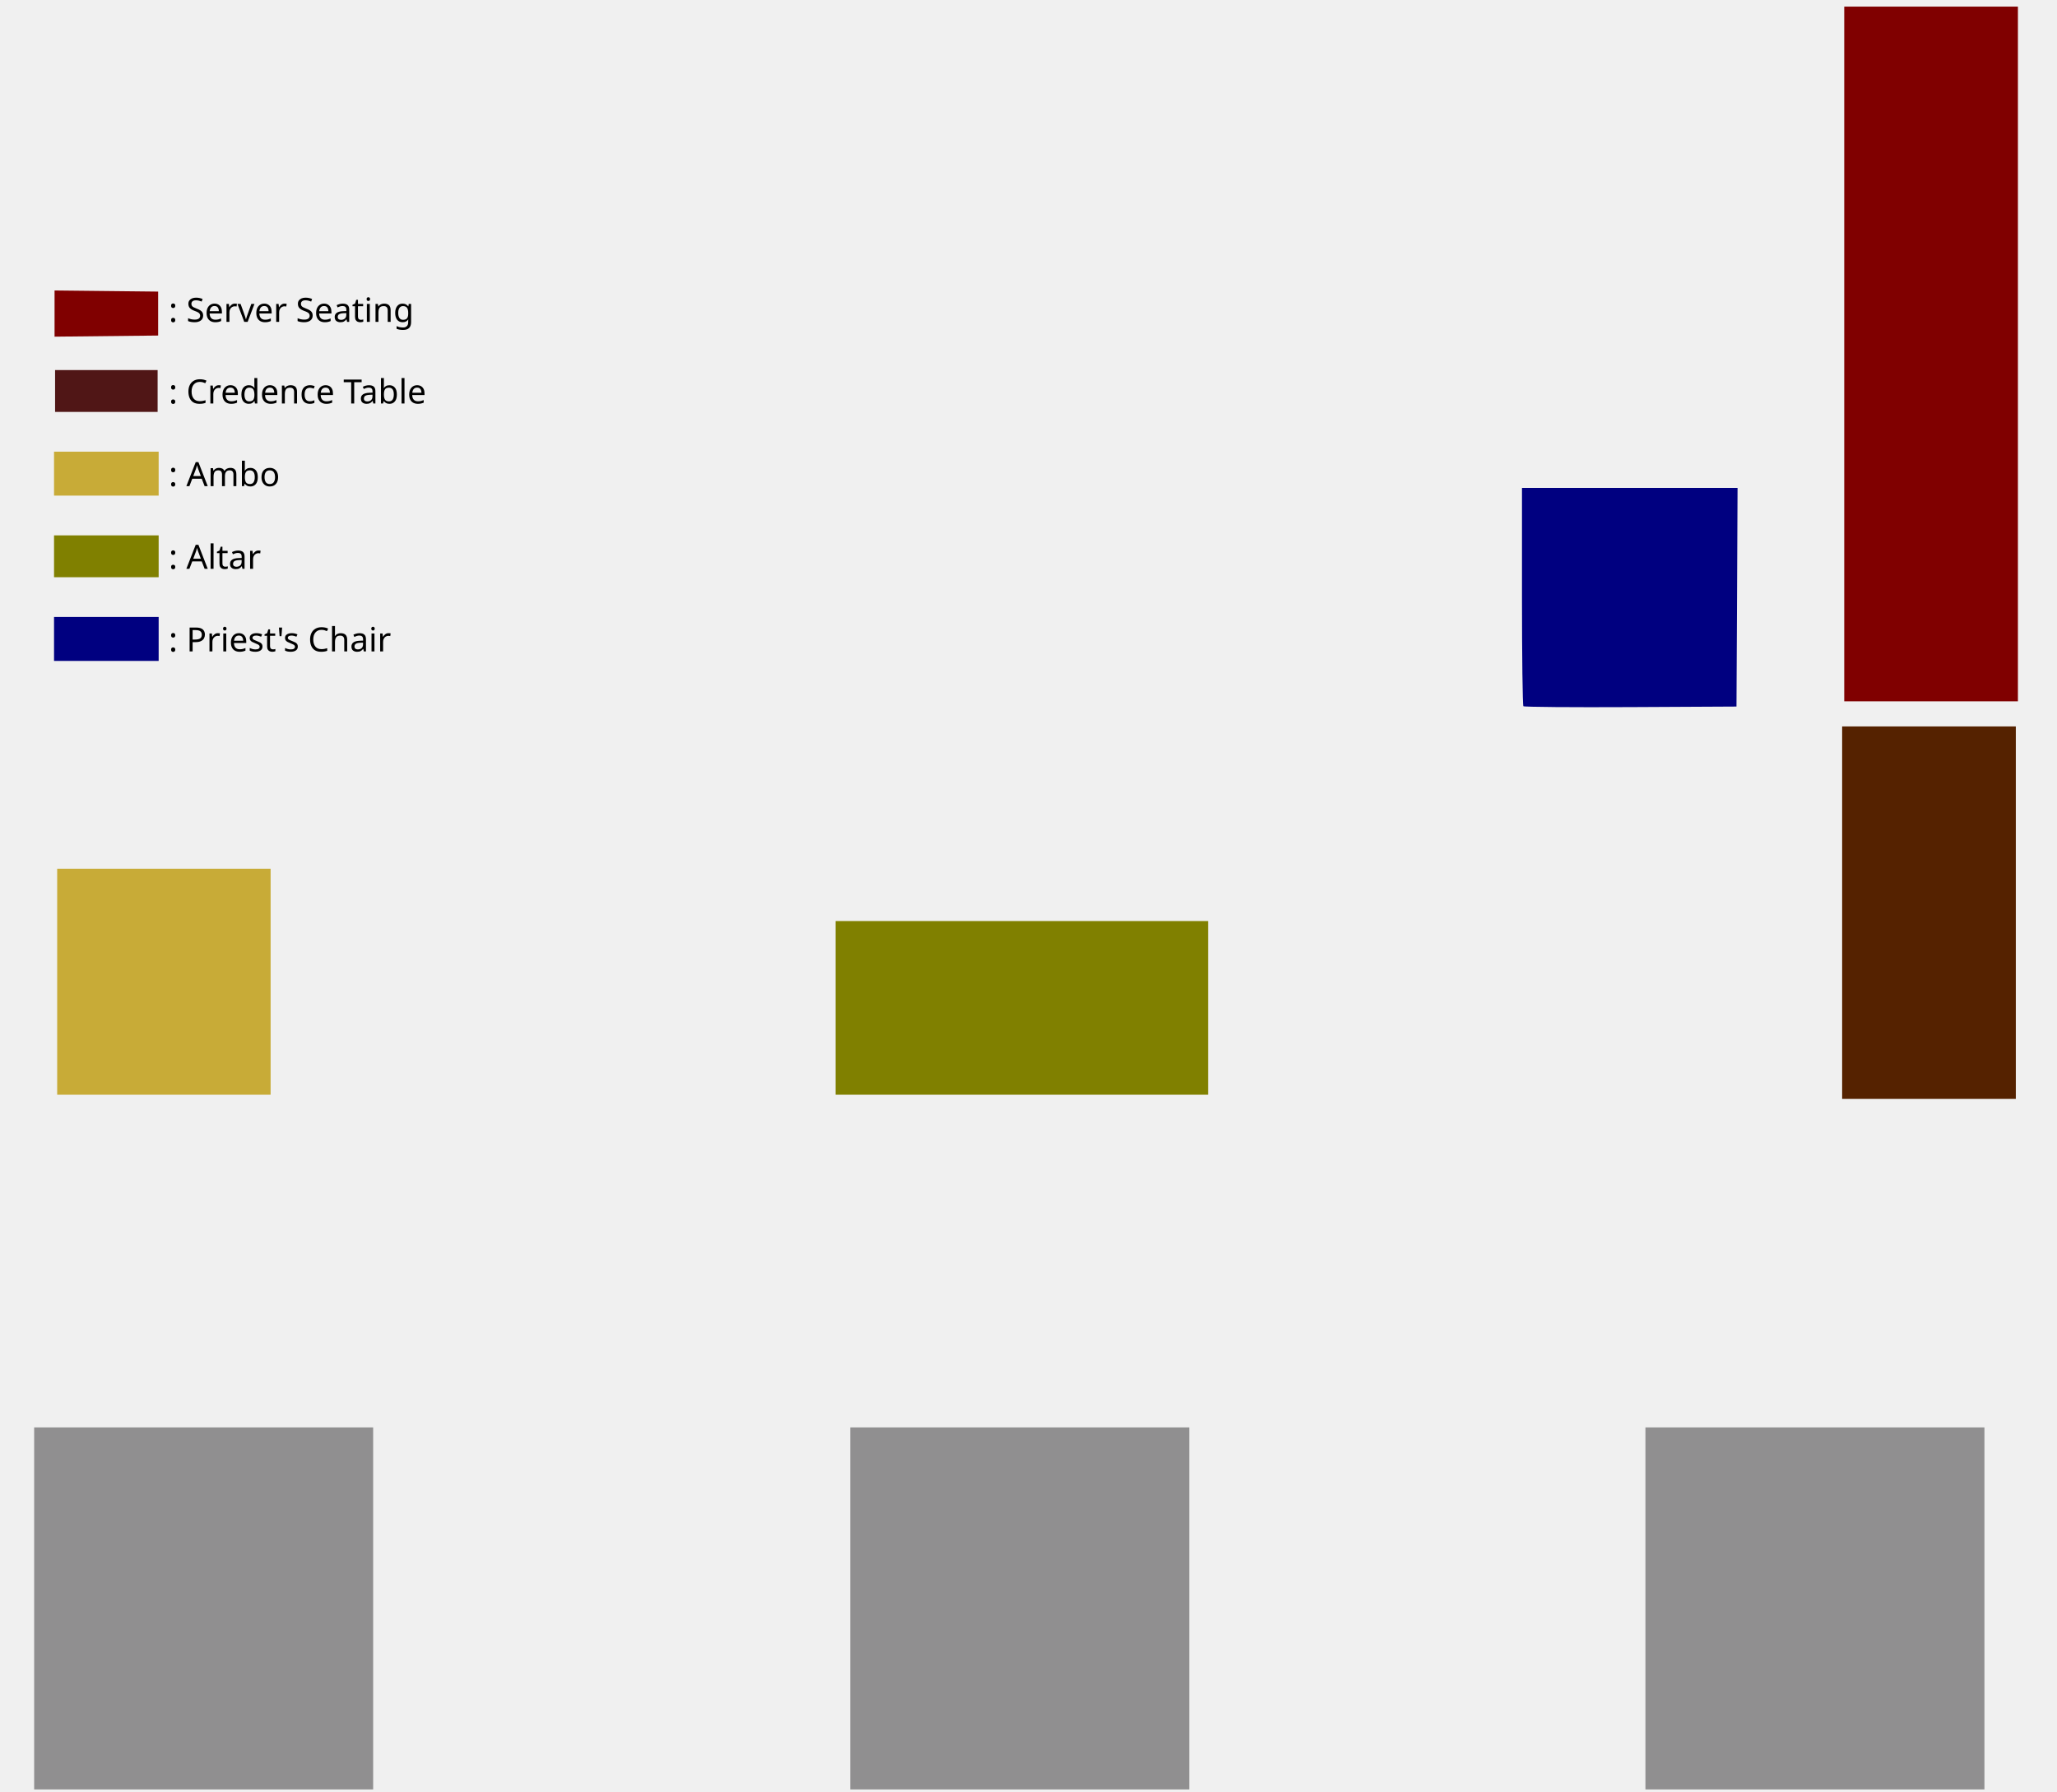
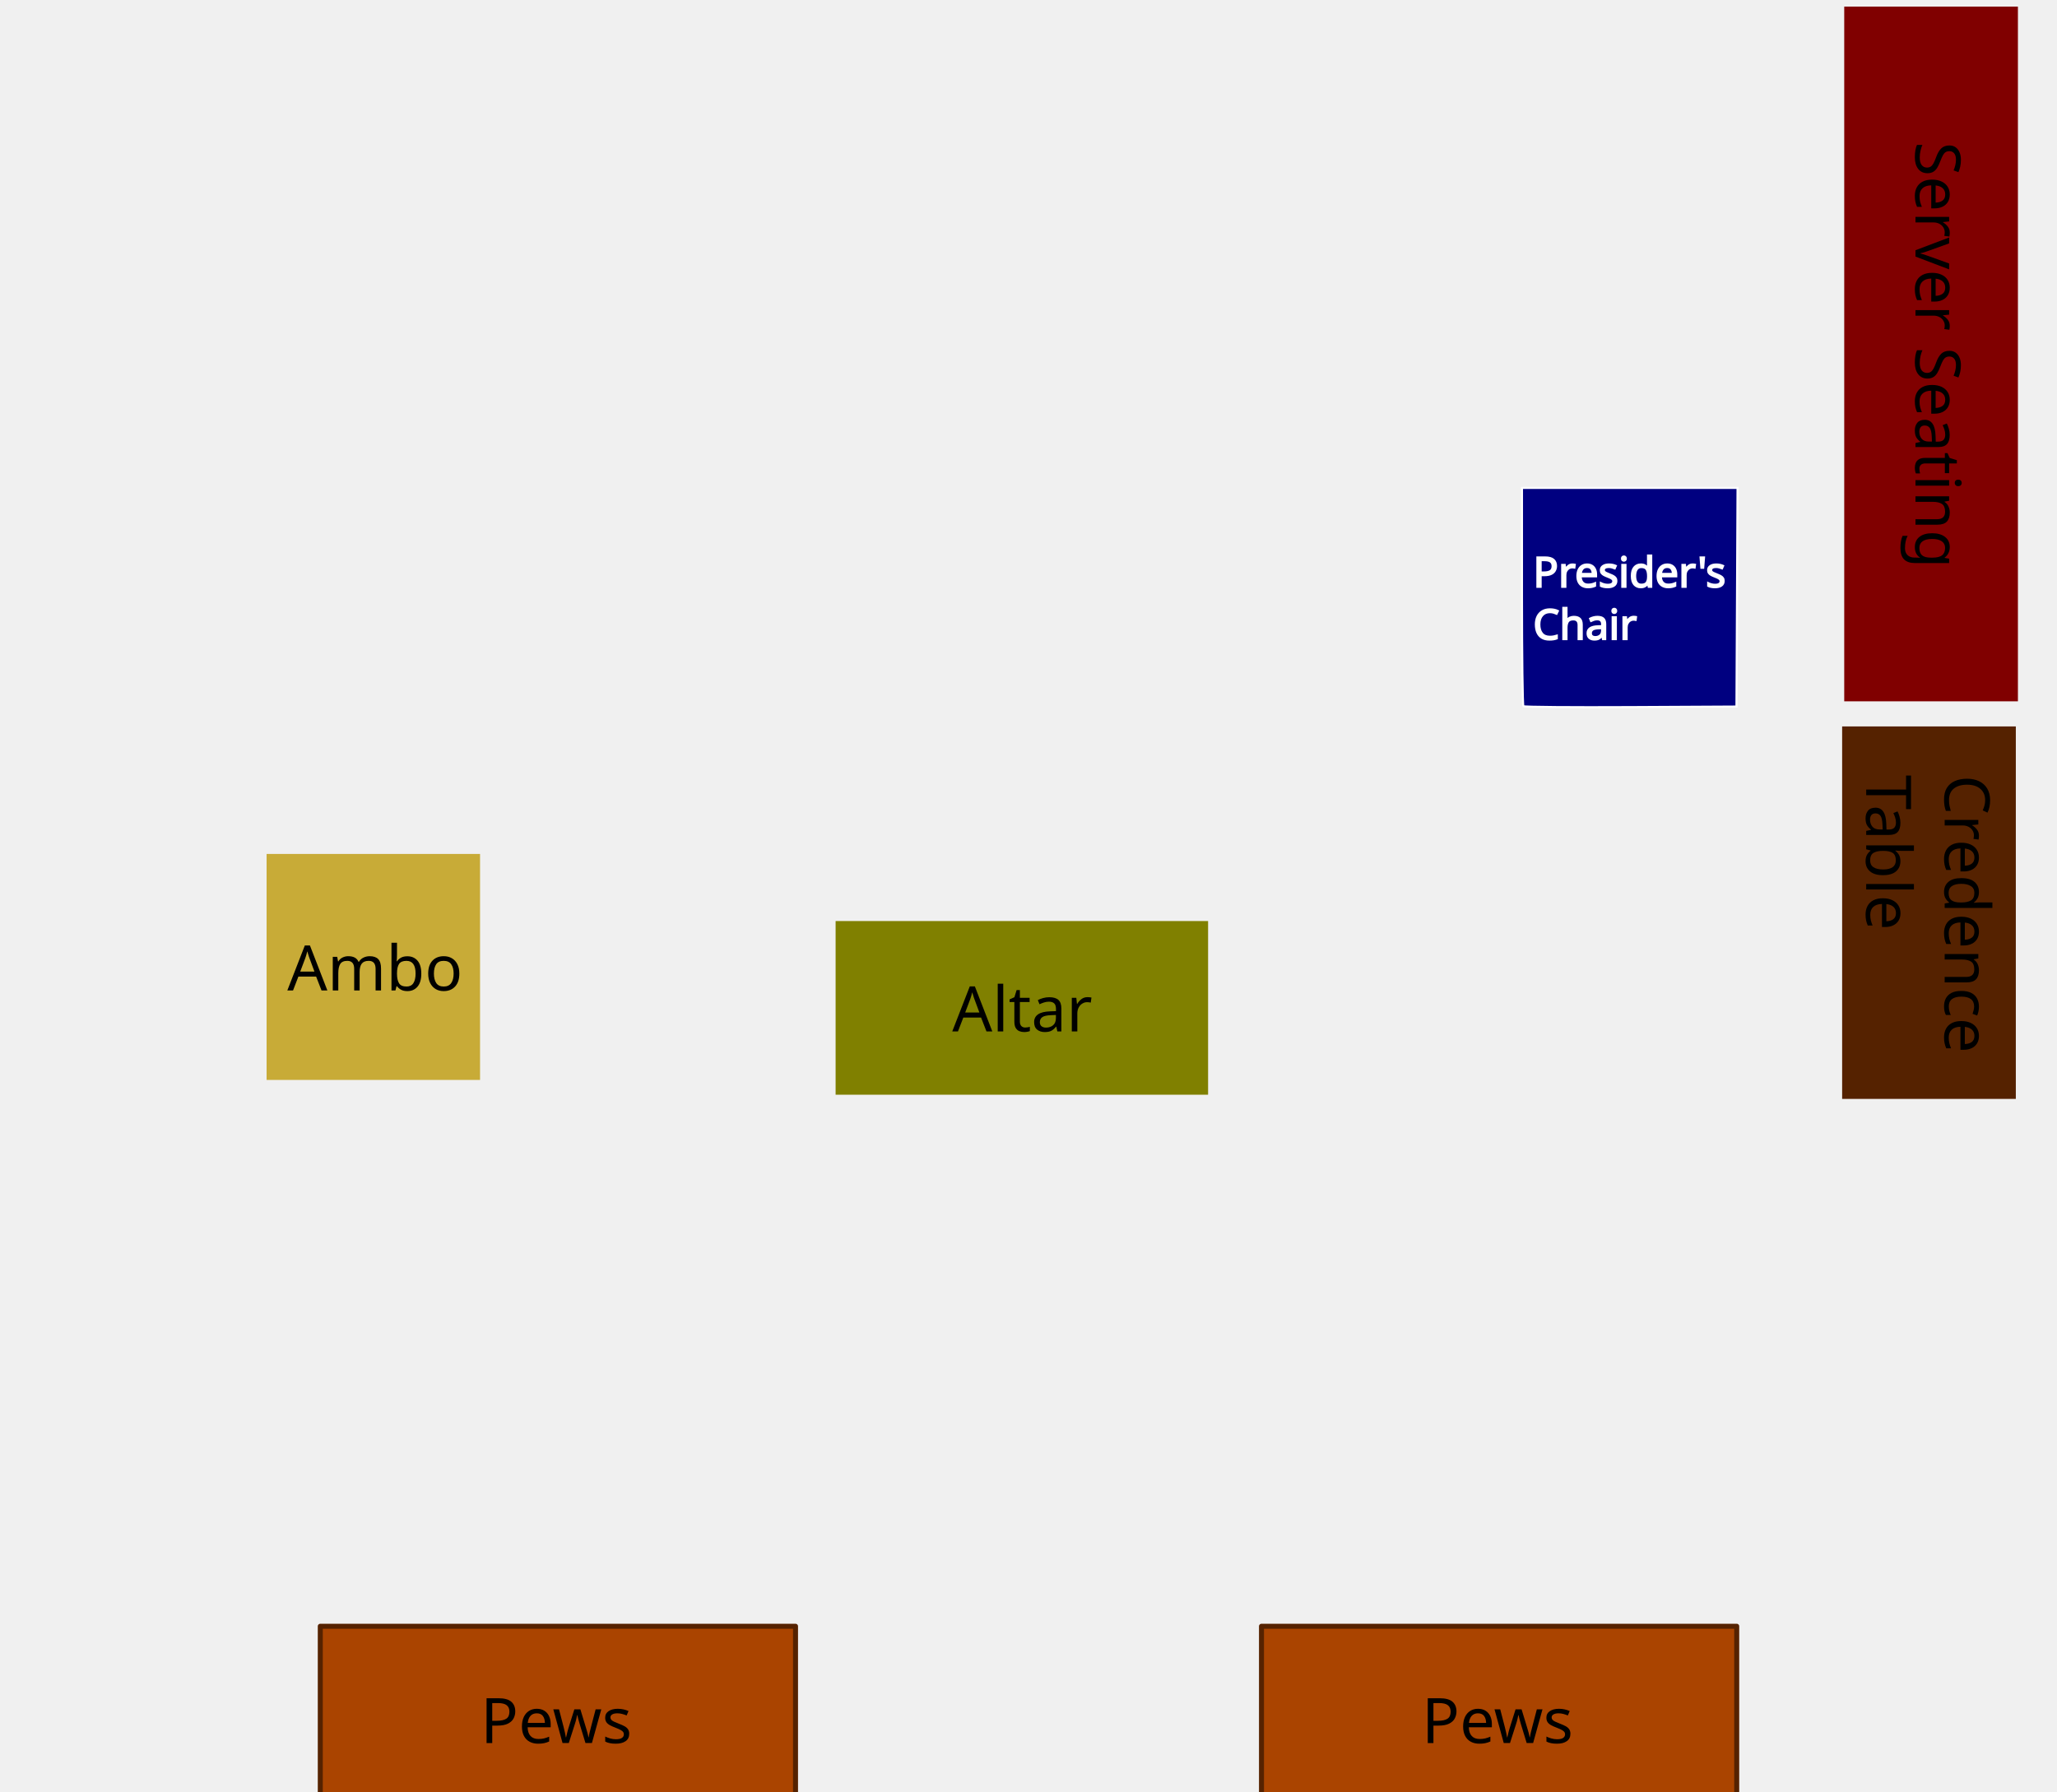
<svg xmlns="http://www.w3.org/2000/svg" xmlns:xlink="http://www.w3.org/1999/xlink" version="1.1" id="svg48" width="1310.667" height="1141.333" viewBox="0 0 1310.667 1141.333">
  <defs id="defs52">
    <linearGradient id="linearGradient2110">
      <stop style="stop-color:#edff00;stop-opacity:1;" offset="0" id="stop2106" />
      <stop style="stop-color:#ff1700;stop-opacity:1;" offset="1" id="stop2108" />
    </linearGradient>
    <linearGradient id="linearGradient1039">
      <stop style="stop-color:#000000;stop-opacity:1;" offset="0" id="stop1037" />
    </linearGradient>
    <linearGradient xlink:href="#linearGradient2110" id="linearGradient2112" x1="-400.906" y1="784.281" x2="-400.906" y2="773.75" gradientUnits="userSpaceOnUse" gradientTransform="matrix(0.8073257,0,0,0.8073257,-77.17398,150.3789)" />
  </defs>
  <g id="g54">
-     <path style="fill:#800000;stroke-width:1.333" d="m 34.763,199.803 v -14.713 l 33,0.357 33,0.357 v 14 14 l -33,0.357 -33,0.357 z" id="path4187" />
-     <path style="fill:#501616;stroke-width:1.333" d="M 35.097,249.136 V 235.803 h 32.667 32.667 v 13.333 13.333 H 67.763 35.097 Z" id="path4143" />
-     <path style="fill:#c8ab37;stroke-width:1.333" d="m 34.43,301.803 v -14 h 33.333 33.333 v 14 14 H 67.763 34.43 Z" id="path4123" />
-     <path style="fill:#808000;stroke-width:1.333" d="m 34.43,354.47 v -13.333 h 33.333 33.333 v 13.333 13.333 H 67.763 34.43 Z" id="path4103" />
-     <path style="fill:#000080;stroke-width:1.333" d="m 34.43,407.136 v -14 h 33.333 33.333 v 14 14 H 67.763 34.43 Z" id="path4061" />
-     <path style="fill:#800000;stroke-width:1.333" d="M 1175.097,225.548 V 4.215 h 55.333 55.333 V 225.548 446.881 h -55.333 -55.333 z" id="path4037" />
-     <path style="fill:#000080;stroke-width:1.333" d="m 970.664,450.004 c -0.496,-0.496 -0.901,-32.001 -0.901,-70.012 v -69.111 h 68.679 68.679 l -0.345,69.667 -0.345,69.667 -67.432,0.345 c -37.088,0.19 -67.838,-0.06 -68.333,-0.556 z" id="path4035" />
-     <path style="fill:#808000;stroke-width:1.333" d="m 532.43,642.215 v -55.333 h 118.667 118.667 v 55.333 55.333 H 651.097 532.43 Z" id="path4033" />
-     <path style="fill:#c8ab37;stroke-width:1.333" d="m 36.43,625.548 v -72 h 68 68 v 72 72 h -68 -68 z" id="path4031" />
-     <path style="fill:#552200;stroke-width:1.333" d="M 1173.763,581.548 V 462.881 h 55.333 55.333 V 581.548 700.215 h -55.333 -55.333 z" id="path4029" />
-     <path style="fill:#908f90;stroke-width:1.333" d="M 1048.43,1024.881 V 909.548 h 108 108 v 115.333 115.333 h -108 -108 z" id="path4027" />
-     <path style="fill:#908f90;stroke-width:1.333" d="M 541.763,1024.881 V 909.548 h 108 108 v 115.333 115.333 h -108 -108 z" id="path4025" />
-     <path style="fill:#908f90;stroke-width:1.333" d="M 21.763,1024.881 V 909.548 H 129.763 237.763 v 115.333 115.333 H 129.763 21.763 Z" id="path4021" />
    <g id="g1775" transform="translate(149.1426,-91.05547)">
      <path style="fill:#ffca00;fill-opacity:1;stroke:#000000;stroke-width:4.58;stroke-dasharray:none;stroke-dashoffset:0;stroke-opacity:1" id="path1746" d="m -399.077,179.704 c -107.423,-11.161 -30.597,127.778 -98.665,43.926 -68.068,-83.851 52.11,19.896 63.271,-87.527 11.161,-107.423 -127.778,-30.597 -43.926,-98.665 83.851,-68.068 -19.896,52.11 87.527,63.271 107.423,11.161 30.597,-127.778 98.665,-43.926 68.068,83.851 -52.11,-19.896 -63.271,87.527 -11.161,107.423 127.778,30.597 43.926,98.665 -83.851,68.068 19.896,-52.11 -87.527,-63.271 z" transform="matrix(0.1372033,-0.1698323,0.1698323,0.1372033,-312.0219,641.285)" />
      <path style="fill:none;stroke:#000000;stroke-width:2;stroke-linecap:round;stroke-linejoin:round;stroke-dasharray:none;stroke-opacity:1" d="m -366.202,701.22 23.803,-18.438 23.803,18.438" id="path1769" />
    </g>
    <path style="fill:none;stroke:#000000;stroke-width:2;stroke-linecap:round;stroke-linejoin:round;stroke-dasharray:none;stroke-opacity:1" d="m -464.738,702.127 23.803,-18.438 23.803,18.438" id="path1771" />
    <g id="g3921">
      <g id="g3901" transform="matrix(1.291578,0,0,1.291578,121.3577,-225.832)" style="stroke-width:0.774;stroke-dasharray:none">
        <g id="g1976" style="stroke-width:0.774;stroke-dasharray:none">
          <path id="ellipse1964" style="fill:#fffddc;stroke:#000000;stroke-linecap:round;stroke-linejoin:round;stroke-width:0.774;stroke-dasharray:none" d="m -411.295,784.34 c 0.13,4.625 -0.247,9.546 0,14.033 2.765,8.793 20.068,6.628 20.254,-0.535 0.212,-4.273 0,-9.041 0,-13.498 z" />
          <ellipse style="fill:#fffddc;fill-opacity:1;stroke:#000000;stroke-width:0.774;stroke-linecap:round;stroke-linejoin:round;stroke-dasharray:none;stroke-dashoffset:0;stroke-opacity:1" id="path1835" ry="5.994" rx="10.127" cy="784.857" cx="-401.164" />
        </g>
        <path id="path2030" style="fill:url(#linearGradient2112);stroke:#000000;stroke-width:0.774;stroke-linecap:round;stroke-linejoin:round;stroke-dasharray:none" d="m -397.733,779.412 c -0.034,2.299 -1.445,4.011 -3.103,4.011 -1.658,0 -3.789,-2.002 -3.002,-4.163 0.833,-2.286 2.356,-5.69 3.002,-4.163 0.4,0.946 1.579,2.331 2.224,1.371 0.606,-0.902 0.905,1.239 0.879,2.944 z" />
      </g>
      <path style="fill:none;stroke:#000000;stroke-width:2;stroke-linecap:round;stroke-linejoin:round;stroke-dasharray:none;stroke-opacity:1" d="m -420.58,783.176 23.803,-18.438 23.803,18.438" id="path3895" />
    </g>
-     <g id="g4879">
-       <g aria-label="P" id="text4835" style="font-size:40px;line-height:1.25;fill:#000000;fill-opacity:1;stroke:#000000;stroke-opacity:1;stroke-linecap:butt;stroke-linejoin:round" transform="translate(-480.3961,91.84043)">
-         <path id="path4841" style="fill:#90ec2f;fill-opacity:1;stroke:#000000;stroke-opacity:1;stroke-linecap:butt;stroke-linejoin:round" d="M 409.068 397.72 L 409.068 423.693 L 393.738 413.927 L 393.738 418.581 L 408.927 427.988 L 393.738 437.249 L 393.738 442.247 L 409.068 432.492 L 409.068 446.884 L 412.668 446.884 L 412.668 430.978 L 428.722 441.413 L 428.722 436.759 L 415.004 428.136 L 428.722 419.562 L 428.722 414.662 L 412.668 425.081 L 412.668 415.16 L 415.947 415.16 C 418.8 415.16 421.053 414.734 422.707 413.88 C 424.387 413.027 425.574 411.92 426.267 410.56 C 426.987 409.173 427.347 407.692 427.347 406.119 C 427.347 403.452 426.493 401.386 424.787 399.919 C 423.08 398.453 420.36 397.72 416.627 397.72 L 409.068 397.72 z M 412.668 400.8 L 416.308 400.8 C 418.842 400.8 420.693 401.253 421.867 402.16 C 423.04 403.066 423.627 404.439 423.627 406.279 C 423.627 408.385 422.96 409.879 421.627 410.759 C 420.293 411.639 418.267 412.079 415.546 412.079 L 412.668 412.079 L 412.668 400.8 z " />
+     <g id="g4879" transform="translate(1.569922)">
+       <g aria-label="P" id="text4835" style="font-size:40px;line-height:1.25;fill:#000000;fill-opacity:1;stroke:#000000;stroke-linecap:butt;stroke-linejoin:round;stroke-opacity:1" transform="translate(-480.3961,91.84043)">
+         <path id="path4841" style="fill:#90ec2f;fill-opacity:1;stroke:#000000;stroke-linecap:butt;stroke-linejoin:round;stroke-opacity:1" d="m 409.068,397.72 v 25.973 l -15.33,-9.766 v 4.654 l 15.189,9.406 -15.189,9.262 v 4.998 l 15.33,-9.756 v 14.393 h 3.6 v -15.906 l 16.055,10.436 v -4.654 l -13.719,-8.623 13.719,-8.574 v -4.9 l -16.055,10.42 v -9.922 h 3.279 c 2.853,0 5.106,-0.426 6.76,-1.279 1.68,-0.853 2.867,-1.96 3.561,-3.32 0.72,-1.387 1.08,-2.868 1.08,-4.441 0,-2.667 -0.854,-4.733 -2.561,-6.199 -1.707,-1.467 -4.427,-2.199 -8.16,-2.199 z m 3.6,3.08 h 3.641 c 2.533,0 4.385,0.453 5.559,1.359 1.173,0.907 1.76,2.279 1.76,4.119 0,2.107 -0.667,3.6 -2,4.48 -1.333,0.88 -3.36,1.32 -6.08,1.32 h -2.879 z" />
      </g>
      <g aria-label="X" transform="rotate(90)" id="text4839" style="font-size:48.997px;line-height:1.25;stroke:#000000;stroke-width:1.225;stroke-linejoin:round" />
    </g>
-     <text xml:space="preserve" style="font-style:normal;font-variant:normal;font-weight:normal;font-stretch:normal;font-size:21.333px;line-height:1.25;font-family:sans-serif;-inkscape-font-specification:'sans-serif, Normal';font-variant-ligatures:normal;font-variant-caps:normal;font-variant-numeric:normal;font-variant-east-asian:normal;fill:#000000;fill-opacity:1;stroke:none" x="107.487" y="205.104" id="text5283">
-       <tspan id="tspan5281" x="107.487" y="205.104">: Server Seating</tspan>
-     </text>
-     <text xml:space="preserve" style="font-style:normal;font-variant:normal;font-weight:normal;font-stretch:normal;font-size:21.333px;line-height:1.25;font-family:sans-serif;-inkscape-font-specification:'sans-serif, Normal';font-variant-ligatures:normal;font-variant-caps:normal;font-variant-numeric:normal;font-variant-east-asian:normal;fill:#000000;fill-opacity:1;stroke:none" x="107.487" y="257.094" id="text5287">
-       <tspan id="tspan5285" x="107.487" y="257.094">: Credence Table</tspan>
-     </text>
-     <text xml:space="preserve" style="font-style:normal;font-variant:normal;font-weight:normal;font-stretch:normal;font-size:21.333px;line-height:1.25;font-family:sans-serif;-inkscape-font-specification:'sans-serif, Normal';font-variant-ligatures:normal;font-variant-caps:normal;font-variant-numeric:normal;font-variant-east-asian:normal;fill:#000000;fill-opacity:1;stroke:none" x="107.487" y="309.76" id="text5291">
-       <tspan id="tspan5289" x="107.487" y="309.76">: Ambo</tspan>
-     </text>
-     <text xml:space="preserve" style="font-style:normal;font-variant:normal;font-weight:normal;font-stretch:normal;font-size:21.333px;line-height:1.25;font-family:sans-serif;-inkscape-font-specification:'sans-serif, Normal';font-variant-ligatures:normal;font-variant-caps:normal;font-variant-numeric:normal;font-variant-east-asian:normal;fill:#000000;fill-opacity:1;stroke:none" x="107.487" y="362.427" id="text5295">
-       <tspan id="tspan5293" x="107.487" y="362.427">: Altar</tspan>
-     </text>
-     <text xml:space="preserve" style="font-style:normal;font-variant:normal;font-weight:normal;font-stretch:normal;font-size:21.333px;line-height:1.25;font-family:sans-serif;-inkscape-font-specification:'sans-serif, Normal';font-variant-ligatures:normal;font-variant-caps:normal;font-variant-numeric:normal;font-variant-east-asian:normal;fill:#000000;fill-opacity:1;stroke:none" x="107.487" y="415.094" id="text5299">
-       <tspan id="tspan5297" x="107.487" y="415.094">: Priest's Chair</tspan>
-     </text>
    <text xml:space="preserve" style="font-style:normal;font-weight:normal;font-size:40px;line-height:1.25;font-family:sans-serif;fill:#000000;fill-opacity:1;stroke:none" x="314.159" y="373.549" id="text5303">
      <tspan id="tspan5301" x="314.159" y="373.549" />
    </text>
+     <g id="g13307">
+       <path style="fill:#808000;stroke-width:1.333" d="m 532.43,642.215 v -55.333 h 118.667 118.667 v 55.333 55.333 H 651.097 532.43 Z" id="path4033" />
+       <text xml:space="preserve" style="font-style:normal;font-weight:normal;font-size:40px;line-height:1.25;font-family:sans-serif;fill:#000000;fill-opacity:1;stroke:none" x="606.757" y="657.215" id="text13055">
+         <tspan id="tspan13053" x="606.757" y="657.215">Altar</tspan>
+       </text>
+     </g>
+     <g id="g13302" transform="translate(133.4434,-9.419532)">
+       <path style="fill:#c8ab37;stroke-width:1.333" d="m 36.43,625.548 v -72 h 68 68 v 72 72 h -68 -68 z" id="path4031" />
+       <text xml:space="preserve" style="font-style:normal;font-weight:normal;font-size:40px;line-height:1.25;font-family:sans-serif;fill:#000000;fill-opacity:1;stroke:none" x="49.63" y="640.548" id="text13059">
+         <tspan id="tspan13057" x="49.63" y="640.548">Ambo</tspan>
+       </text>
+     </g>
+     <g id="g13323">
+       <path style="fill:#000080;stroke-width:1.333;stroke:#ffffff" d="m 970.664,450.004 c -0.496,-0.496 -0.901,-32.001 -0.901,-70.012 v -69.111 h 68.679 68.679 l -0.345,69.667 -0.345,69.667 -67.432,0.345 c -37.088,0.19 -67.838,-0.06 -68.333,-0.556 z" id="path4035" />
+       <text xml:space="preserve" style="font-style:normal;font-variant:normal;font-weight:normal;font-stretch:normal;font-size:26.667px;line-height:1.25;font-family:sans-serif;-inkscape-font-specification:'sans-serif, Normal';font-variant-ligatures:normal;font-variant-caps:normal;font-variant-numeric:normal;font-variant-east-asian:normal;fill:#ffffff;fill-opacity:1;stroke:#ffffff" x="976.83" y="374.086" id="text13063">
+         <tspan id="tspan13061" x="976.83" y="374.086">Presider's</tspan>
+         <tspan x="976.83" y="407.419" id="tspan13065">Chair</tspan>
+       </text>
+     </g>
+     <g id="g13334">
+       <path style="fill:#800000;stroke-width:1.333" d="M 1175.097,225.548 V 4.215 h 55.333 55.333 V 225.548 446.881 h -55.333 -55.333 z" id="path4037" />
+       <text xml:space="preserve" style="font-style:normal;font-weight:normal;font-size:40px;line-height:1.25;font-family:sans-serif;fill:#000000;fill-opacity:1;stroke:none" x="90.288" y="-1220.49" id="text13069" transform="rotate(90)">
+         <tspan id="tspan13067" x="90.288" y="-1220.49">Server Seating</tspan>
+       </text>
+     </g>
+     <g id="g13329">
+       <path style="fill:#552200;stroke-width:1.333" d="M 1173.763,581.548 V 462.881 h 55.333 55.333 V 581.548 700.215 h -55.333 -55.333 z" id="path4029" />
+       <text xml:space="preserve" style="font-style:normal;font-weight:normal;font-size:40px;line-height:1.25;font-family:sans-serif;fill:#000000;fill-opacity:1;stroke:none" x="493.768" y="-1239.097" id="text13073" transform="rotate(90)">
+         <tspan id="tspan13071" x="493.768" y="-1239.097">Credence</tspan>
+         <tspan x="493.768" y="-1189.097" id="tspan13075">Table</tspan>
+       </text>
+     </g>
+     <g id="g13312">
+       <rect style="fill:#aa4400;stroke:#552200;stroke-width:3.191;stroke-linecap:round;stroke-linejoin:round" id="rect13131" width="302.804" height="120.693" x="204.076" y="1036.244" />
+       <text xml:space="preserve" style="font-style:normal;font-weight:normal;font-size:40px;line-height:1.25;font-family:sans-serif;fill:#000000;fill-opacity:1;stroke:none" x="306.158" y="1110.67" id="text13293">
+         <tspan id="tspan13291" x="306.158" y="1110.67">Pews</tspan>
+       </text>
+     </g>
+     <g id="g13317">
+       <rect style="fill:#aa4400;stroke:#552200;stroke-width:3.191;stroke-linecap:round;stroke-linejoin:round" id="rect13289" width="302.804" height="120.693" x="803.787" y="1036.244" />
+       <text xml:space="preserve" style="font-style:normal;font-weight:normal;font-size:40px;line-height:1.25;font-family:sans-serif;fill:#000000;fill-opacity:1;stroke:none" x="905.869" y="1110.67" id="text13297">
+         <tspan id="tspan13295" x="905.869" y="1110.67">Pews</tspan>
+       </text>
+     </g>
  </g>
</svg>
